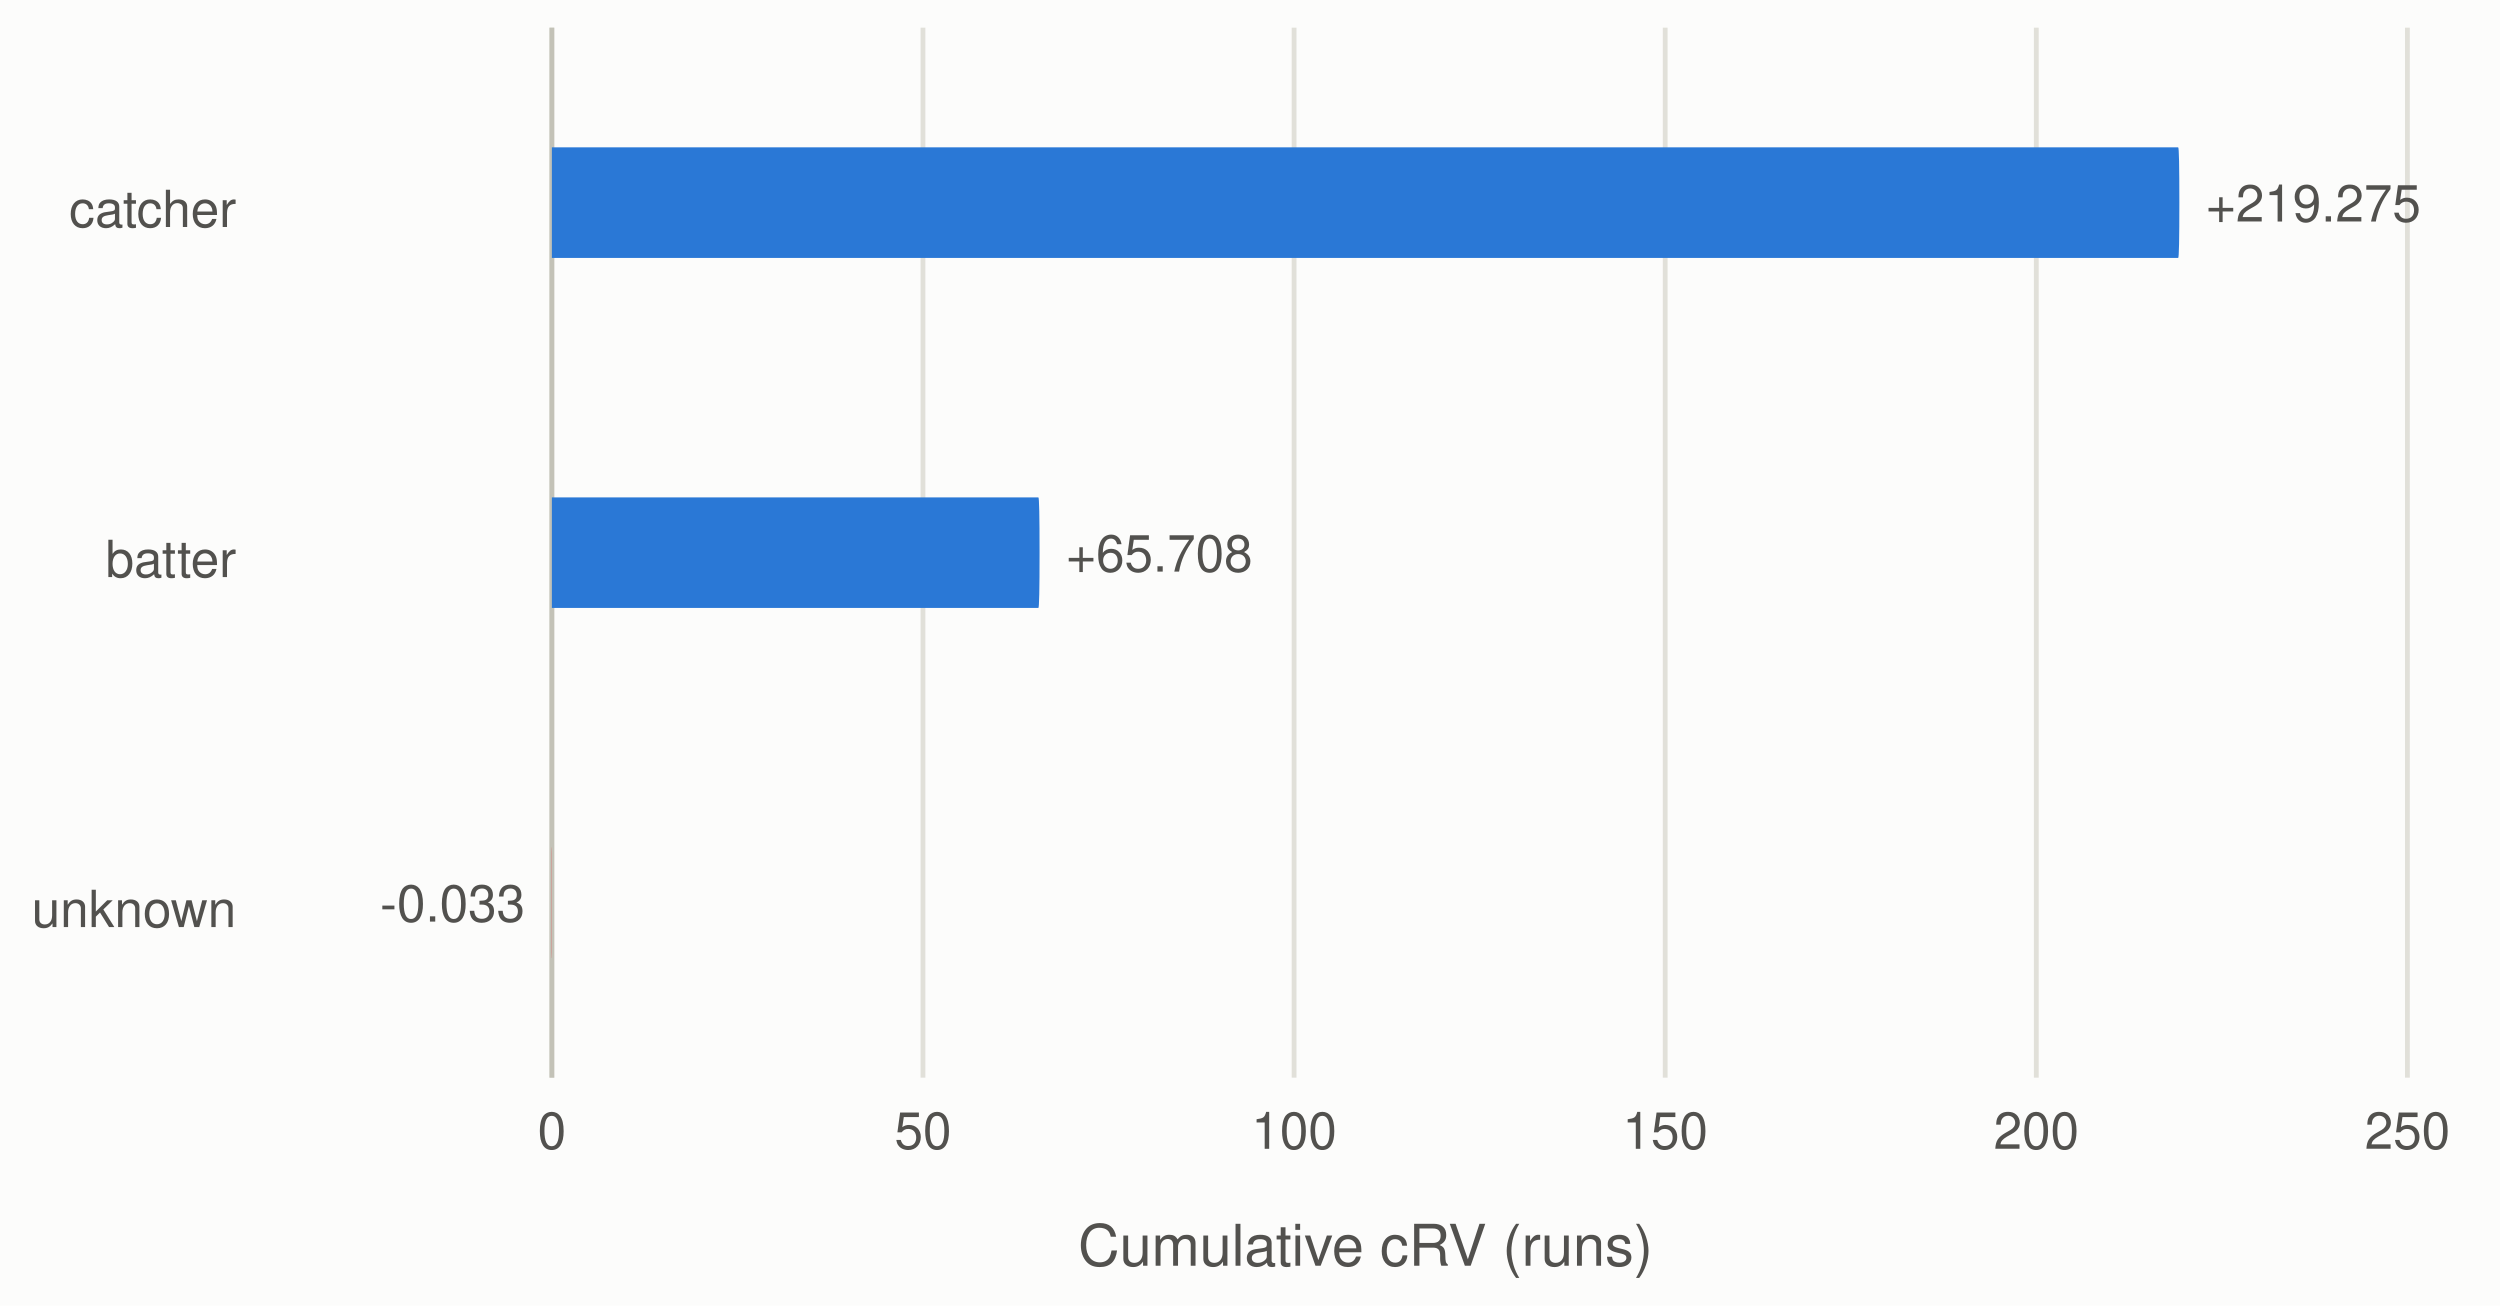
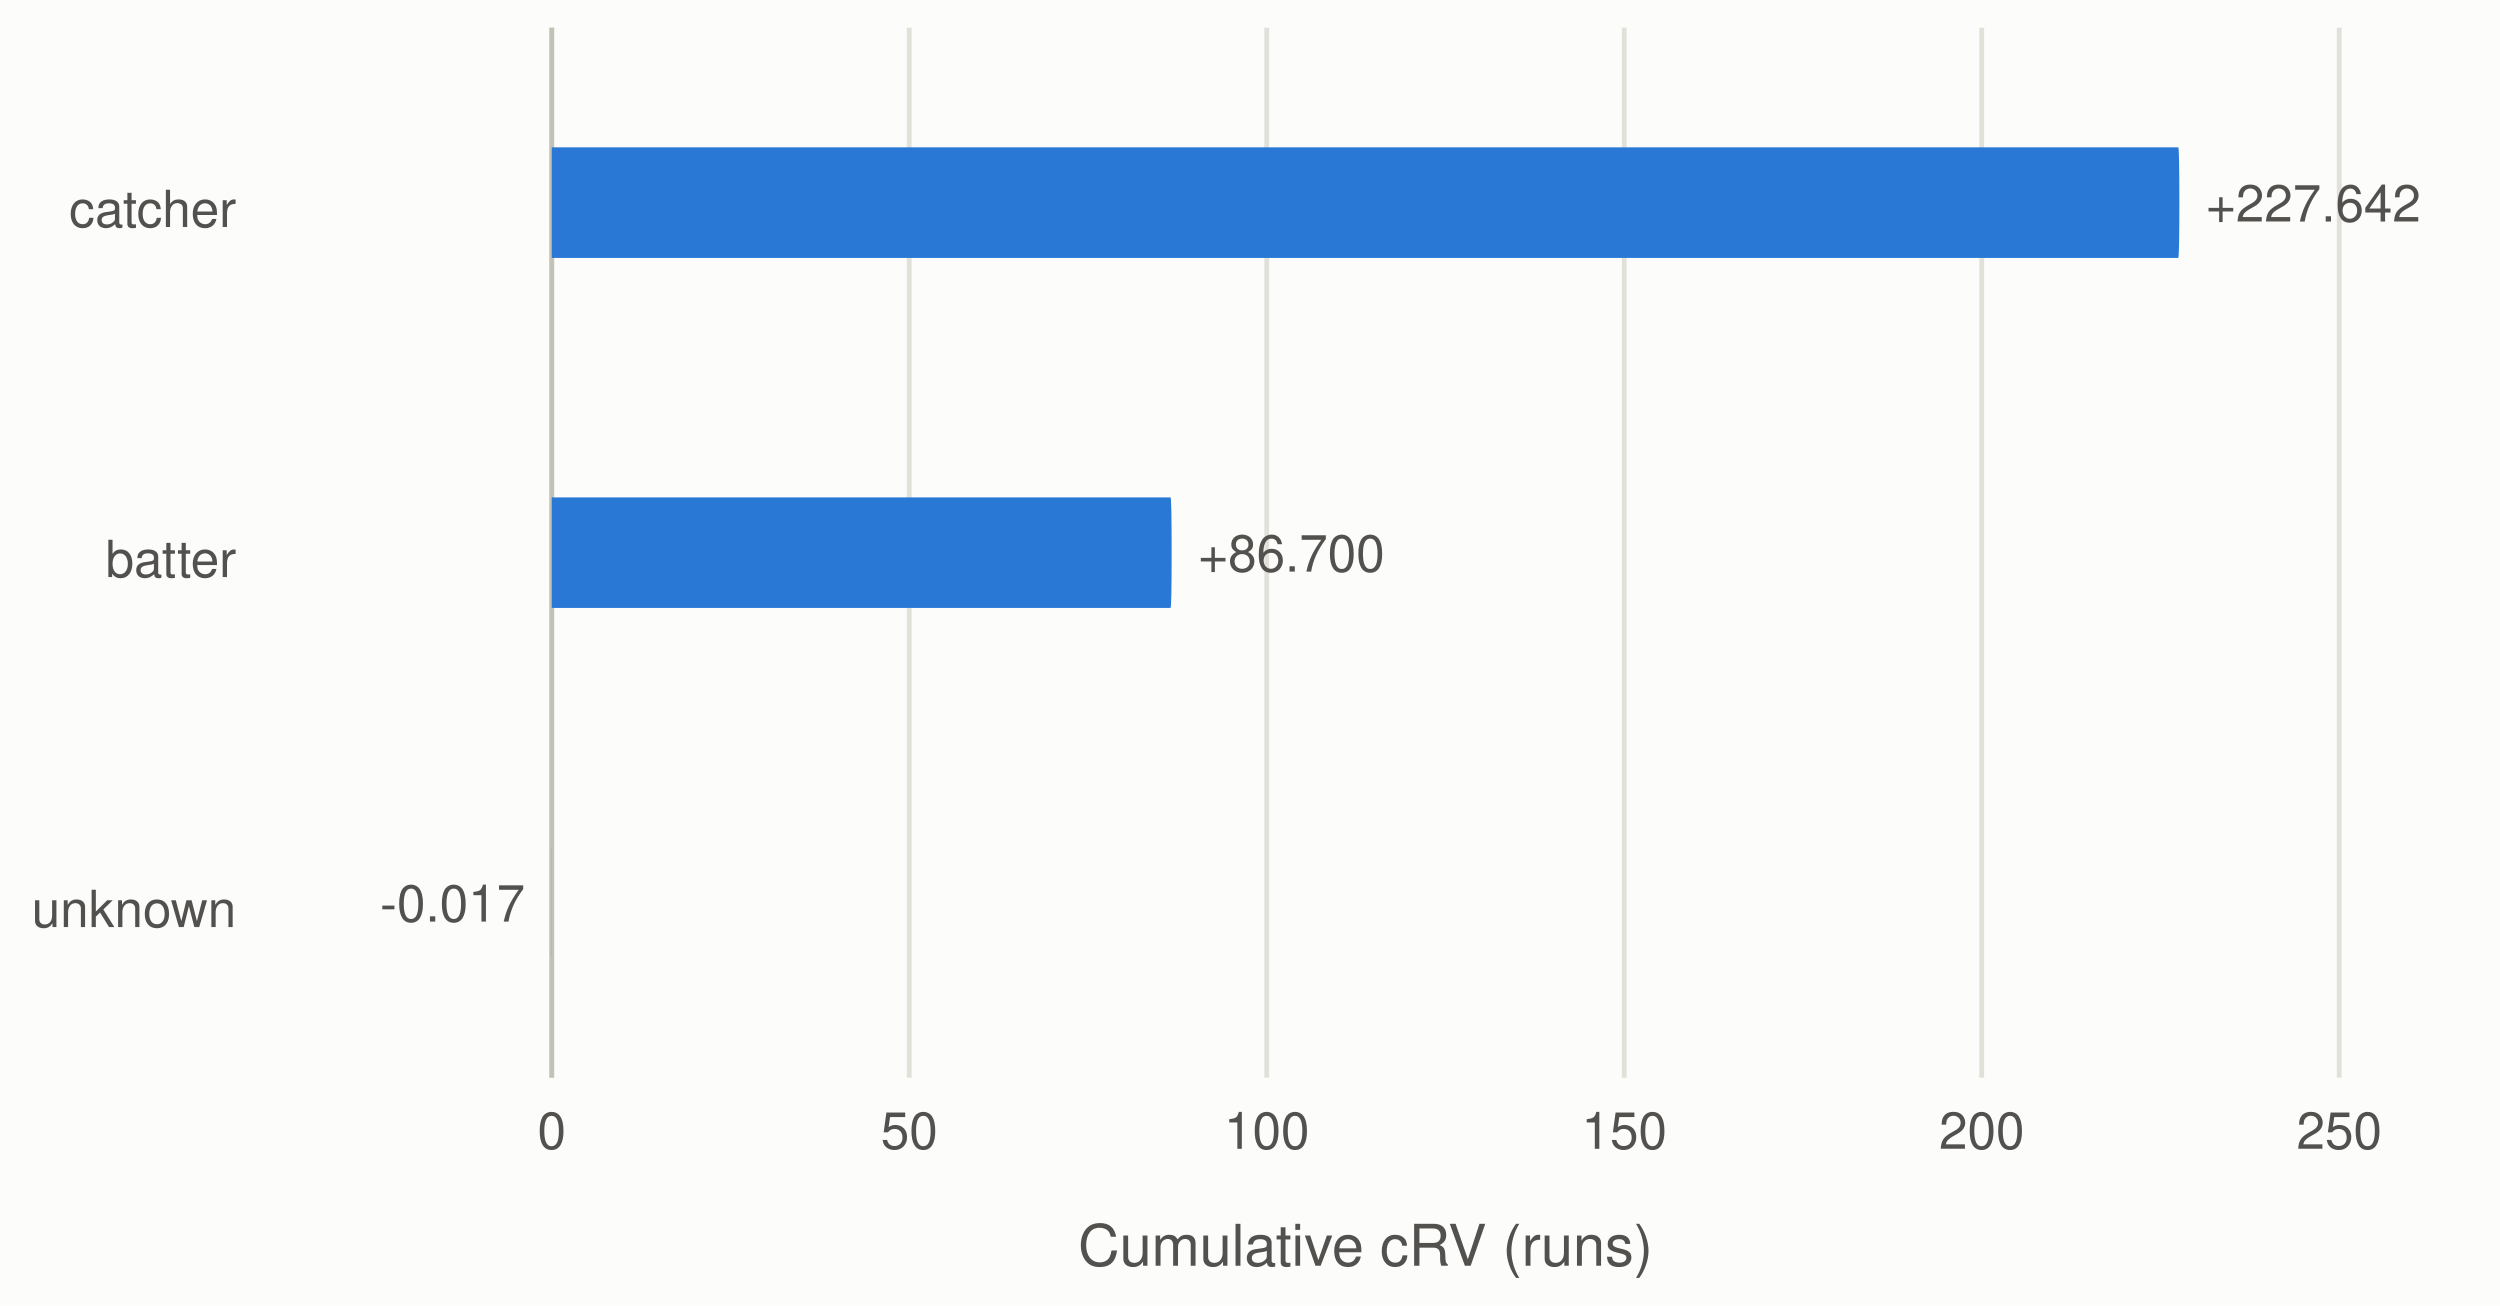
<svg xmlns="http://www.w3.org/2000/svg" width="390.699pt" height="204.047pt" viewBox="0 0 390.699 204.047" version="1.1">
  <defs>
    <style type="text/css">*{stroke-linejoin: round; stroke-linecap: butt}</style>
  </defs>
  <g id="figure_1">
    <g id="patch_1">
      <path d="M 0 204.047  L 390.699 204.047  L 390.699 0  L 0 0  z " style="fill: #fcfcfb" />
    </g>
    <g id="axes_1">
      <g id="patch_2">
        <path d="M 40.419 168.422  L 386.379 168.422  L 386.379 4.32  L 40.419 4.32  z " style="fill: #fcfcfb" />
      </g>
      <g id="matplotlib.axis_1">
        <g id="xtick_1">
          <g id="line2d_1">
-             <path d="M 86.246 168.422  L 86.246 4.32  " clip-path="url(#p0635599f0b)" style="fill: none; stroke: #e1e0d9; stroke-width: 0.75; stroke-linecap: square" />
+             <path d="M 86.226 168.422  L 86.226 4.32  " clip-path="url(#pcf5ac1711b)" style="fill: none; stroke: #e1e0d9; stroke-width: 0.75; stroke-linecap: square" />
          </g>
          <g id="line2d_2" />
          <g id="text_1">
-             <text style="font-size: 8px; font-family: 'Helvetica Neue', 'Helvetica', 'Arial', 'DejaVu Sans', sans-serif; text-anchor: middle; fill: #52514e" x="86.246" y="179.538" transform="rotate(-0 86.24624 179.5384)">0</text>
+             <text style="font-size: 8px; font-family: 'Helvetica Neue', 'Helvetica', 'Arial', 'DejaVu Sans', sans-serif; text-anchor: middle; fill: #52514e" x="86.226" y="179.538" transform="rotate(-0 86.2262 179.5384)">0</text>
          </g>
        </g>
        <g id="xtick_2">
          <g id="line2d_3">
-             <path d="M 144.243 168.422  L 144.243 4.32  " clip-path="url(#p0635599f0b)" style="fill: none; stroke: #e1e0d9; stroke-width: 0.75; stroke-linecap: square" />
+             <path d="M 142.095 168.422  L 142.095 4.32  " clip-path="url(#pcf5ac1711b)" style="fill: none; stroke: #e1e0d9; stroke-width: 0.75; stroke-linecap: square" />
          </g>
          <g id="line2d_4" />
          <g id="text_2">
-             <text style="font-size: 8px; font-family: 'Helvetica Neue', 'Helvetica', 'Arial', 'DejaVu Sans', sans-serif; text-anchor: middle; fill: #52514e" x="144.243" y="179.538" transform="rotate(-0 144.2427 179.5384)">50</text>
+             <text style="font-size: 8px; font-family: 'Helvetica Neue', 'Helvetica', 'Arial', 'DejaVu Sans', sans-serif; text-anchor: middle; fill: #52514e" x="142.095" y="179.538" transform="rotate(-0 142.0954 179.5384)">50</text>
          </g>
        </g>
        <g id="xtick_3">
          <g id="line2d_5">
-             <path d="M 202.239 168.422  L 202.239 4.32  " clip-path="url(#p0635599f0b)" style="fill: none; stroke: #e1e0d9; stroke-width: 0.75; stroke-linecap: square" />
+             <path d="M 197.965 168.422  L 197.965 4.32  " clip-path="url(#pcf5ac1711b)" style="fill: none; stroke: #e1e0d9; stroke-width: 0.75; stroke-linecap: square" />
          </g>
          <g id="line2d_6" />
          <g id="text_3">
-             <text style="font-size: 8px; font-family: 'Helvetica Neue', 'Helvetica', 'Arial', 'DejaVu Sans', sans-serif; text-anchor: middle; fill: #52514e" x="202.239" y="179.538" transform="rotate(-0 202.2391 179.5384)">100</text>
+             <text style="font-size: 8px; font-family: 'Helvetica Neue', 'Helvetica', 'Arial', 'DejaVu Sans', sans-serif; text-anchor: middle; fill: #52514e" x="197.965" y="179.538" transform="rotate(-0 197.9647 179.5384)">100</text>
          </g>
        </g>
        <g id="xtick_4">
          <g id="line2d_7">
-             <path d="M 260.235 168.422  L 260.235 4.32  " clip-path="url(#p0635599f0b)" style="fill: none; stroke: #e1e0d9; stroke-width: 0.75; stroke-linecap: square" />
+             <path d="M 253.834 168.422  L 253.834 4.32  " clip-path="url(#pcf5ac1711b)" style="fill: none; stroke: #e1e0d9; stroke-width: 0.75; stroke-linecap: square" />
          </g>
          <g id="line2d_8" />
          <g id="text_4">
-             <text style="font-size: 8px; font-family: 'Helvetica Neue', 'Helvetica', 'Arial', 'DejaVu Sans', sans-serif; text-anchor: middle; fill: #52514e" x="260.235" y="179.538" transform="rotate(-0 260.2355 179.5384)">150</text>
+             <text style="font-size: 8px; font-family: 'Helvetica Neue', 'Helvetica', 'Arial', 'DejaVu Sans', sans-serif; text-anchor: middle; fill: #52514e" x="253.834" y="179.538" transform="rotate(-0 253.8339 179.5384)">150</text>
          </g>
        </g>
        <g id="xtick_5">
          <g id="line2d_9">
-             <path d="M 318.232 168.422  L 318.232 4.32  " clip-path="url(#p0635599f0b)" style="fill: none; stroke: #e1e0d9; stroke-width: 0.75; stroke-linecap: square" />
+             <path d="M 309.703 168.422  L 309.703 4.32  " clip-path="url(#pcf5ac1711b)" style="fill: none; stroke: #e1e0d9; stroke-width: 0.75; stroke-linecap: square" />
          </g>
          <g id="line2d_10" />
          <g id="text_5">
-             <text style="font-size: 8px; font-family: 'Helvetica Neue', 'Helvetica', 'Arial', 'DejaVu Sans', sans-serif; text-anchor: middle; fill: #52514e" x="318.232" y="179.538" transform="rotate(-0 318.2319 179.5384)">200</text>
+             <text style="font-size: 8px; font-family: 'Helvetica Neue', 'Helvetica', 'Arial', 'DejaVu Sans', sans-serif; text-anchor: middle; fill: #52514e" x="309.703" y="179.538" transform="rotate(-0 309.7032 179.5384)">200</text>
          </g>
        </g>
        <g id="xtick_6">
          <g id="line2d_11">
-             <path d="M 376.228 168.422  L 376.228 4.32  " clip-path="url(#p0635599f0b)" style="fill: none; stroke: #e1e0d9; stroke-width: 0.75; stroke-linecap: square" />
+             <path d="M 365.572 168.422  L 365.572 4.32  " clip-path="url(#pcf5ac1711b)" style="fill: none; stroke: #e1e0d9; stroke-width: 0.75; stroke-linecap: square" />
          </g>
          <g id="line2d_12" />
          <g id="text_6">
-             <text style="font-size: 8px; font-family: 'Helvetica Neue', 'Helvetica', 'Arial', 'DejaVu Sans', sans-serif; text-anchor: middle; fill: #52514e" x="376.228" y="179.538" transform="rotate(-0 376.2283 179.5384)">250</text>
+             <text style="font-size: 8px; font-family: 'Helvetica Neue', 'Helvetica', 'Arial', 'DejaVu Sans', sans-serif; text-anchor: middle; fill: #52514e" x="365.572" y="179.538" transform="rotate(-0 365.5724 179.5384)">250</text>
          </g>
        </g>
        <g id="text_7">
          <text style="font-size: 9px; font-family: 'Helvetica Neue', 'Helvetica', 'Arial', 'DejaVu Sans', sans-serif; text-anchor: middle; fill: #52514e" x="213.399" y="197.81" transform="rotate(-0 213.3988 197.8104)">Cumulative cRV (runs)</text>
        </g>
      </g>
      <g id="matplotlib.axis_2">
        <g id="ytick_1">
          <g id="line2d_13" />
          <g id="text_8">
            <text style="font-size: 8px; font-family: 'Helvetica Neue', 'Helvetica', 'Arial', 'DejaVu Sans', sans-serif; text-anchor: end; fill: #52514e" x="36.919" y="35.478" transform="rotate(-0 36.91875 35.4784)">catcher</text>
          </g>
        </g>
        <g id="ytick_2">
          <g id="line2d_14" />
          <g id="text_9">
            <text style="font-size: 8px; font-family: 'Helvetica Neue', 'Helvetica', 'Arial', 'DejaVu Sans', sans-serif; text-anchor: end; fill: #52514e" x="36.919" y="90.179" transform="rotate(-0 36.91875 90.1792)">batter</text>
          </g>
        </g>
        <g id="ytick_3">
          <g id="line2d_15" />
          <g id="text_10">
            <text style="font-size: 8px; font-family: 'Helvetica Neue', 'Helvetica', 'Arial', 'DejaVu Sans', sans-serif; text-anchor: end; fill: #52514e" x="36.919" y="144.88" transform="rotate(-0 36.91875 144.88)">unknown</text>
          </g>
        </g>
      </g>
      <g id="line2d_16">
-         <path d="M 86.246 168.422  L 86.246 4.32  " clip-path="url(#p0635599f0b)" style="fill: none; stroke: #c3c2b7; stroke-width: 0.75; stroke-linecap: square" />
+         <path d="M 86.226 168.422  L 86.226 4.32  " clip-path="url(#pcf5ac1711b)" style="fill: none; stroke: #c3c2b7; stroke-width: 0.75; stroke-linecap: square" />
      </g>
      <g id="patch_3">
-         <path d="M 86.246 23.03  L 340.407 23.03  Q 340.59 23.03 340.59 31.67  L 340.59 31.67  Q 340.59 40.31 340.407 40.31  L 86.246 40.31  z " clip-path="url(#p0635599f0b)" style="fill: #2a78d6" />
+         <path d="M 86.226 23.03  L 340.413 23.03  Q 340.59 23.03 340.59 31.67  L 340.59 31.67  Q 340.59 40.31 340.413 40.31  L 86.226 40.31  z " clip-path="url(#pcf5ac1711b)" style="fill: #2a78d6" />
      </g>
      <g id="patch_4">
-         <path d="M 86.246 77.731  L 162.28 77.731  Q 162.463 77.731 162.463 86.371  L 162.463 86.371  Q 162.463 95.011 162.28 95.011  L 86.246 95.011  z " clip-path="url(#p0635599f0b)" style="fill: #2a78d6" />
+         <path d="M 86.226 77.731  L 182.927 77.731  Q 183.103 77.731 183.103 86.371  L 183.103 86.371  Q 183.103 95.011 182.927 95.011  L 86.226 95.011  z " clip-path="url(#pcf5ac1711b)" style="fill: #2a78d6" />
      </g>
      <g id="patch_5">
-         <path d="M 86.246 132.432  L 86.227 132.432  Q 86.208 132.432 86.208 133.344  L 86.208 148.8  Q 86.208 149.712 86.227 149.712  L 86.246 149.712  z " clip-path="url(#p0635599f0b)" style="fill: #e34948" />
+         <path d="M 86.226 132.432  L 86.217 132.432  Q 86.208 132.432 86.208 132.888  L 86.208 149.256  Q 86.208 149.712 86.217 149.712  L 86.226 149.712  z " clip-path="url(#pcf5ac1711b)" style="fill: #e34948" />
      </g>
      <g id="text_11">
-         <text style="font-size: 8px; font-family: 'Helvetica Neue', 'Helvetica', 'Arial', 'DejaVu Sans', sans-serif; text-anchor: start; fill: #52514e" x="344.741" y="34.626" transform="rotate(-0 344.7414 34.6264)">+219.275</text>
+         <text style="font-size: 8px; font-family: 'Helvetica Neue', 'Helvetica', 'Arial', 'DejaVu Sans', sans-serif; text-anchor: start; fill: #52514e" x="344.741" y="34.626" transform="rotate(-0 344.7414 34.6264)">+227.642</text>
      </g>
      <g id="text_12">
-         <text style="font-size: 8px; font-family: 'Helvetica Neue', 'Helvetica', 'Arial', 'DejaVu Sans', sans-serif; text-anchor: start; fill: #52514e" x="166.615" y="89.327" transform="rotate(-0 166.6147 89.3272)">+65.708</text>
+         <text style="font-size: 8px; font-family: 'Helvetica Neue', 'Helvetica', 'Arial', 'DejaVu Sans', sans-serif; text-anchor: start; fill: #52514e" x="187.255" y="89.327" transform="rotate(-0 187.255 89.3272)">+86.700</text>
      </g>
      <g id="text_13">
-         <text style="font-size: 8px; font-family: 'Helvetica Neue', 'Helvetica', 'Arial', 'DejaVu Sans', sans-serif; text-anchor: end; fill: #52514e" x="82.056" y="144.028" transform="rotate(-0 82.05605 144.028)">-0.033</text>
+         <text style="font-size: 8px; font-family: 'Helvetica Neue', 'Helvetica', 'Arial', 'DejaVu Sans', sans-serif; text-anchor: end; fill: #52514e" x="82.056" y="144.028" transform="rotate(-0 82.05605 144.028)">-0.017</text>
      </g>
    </g>
  </g>
  <defs>
-     <clipPath id="p0635599f0b">
+     <clipPath id="pcf5ac1711b">
      <rect x="40.419" y="4.32" width="345.96" height="164.102" />
    </clipPath>
  </defs>
</svg>
